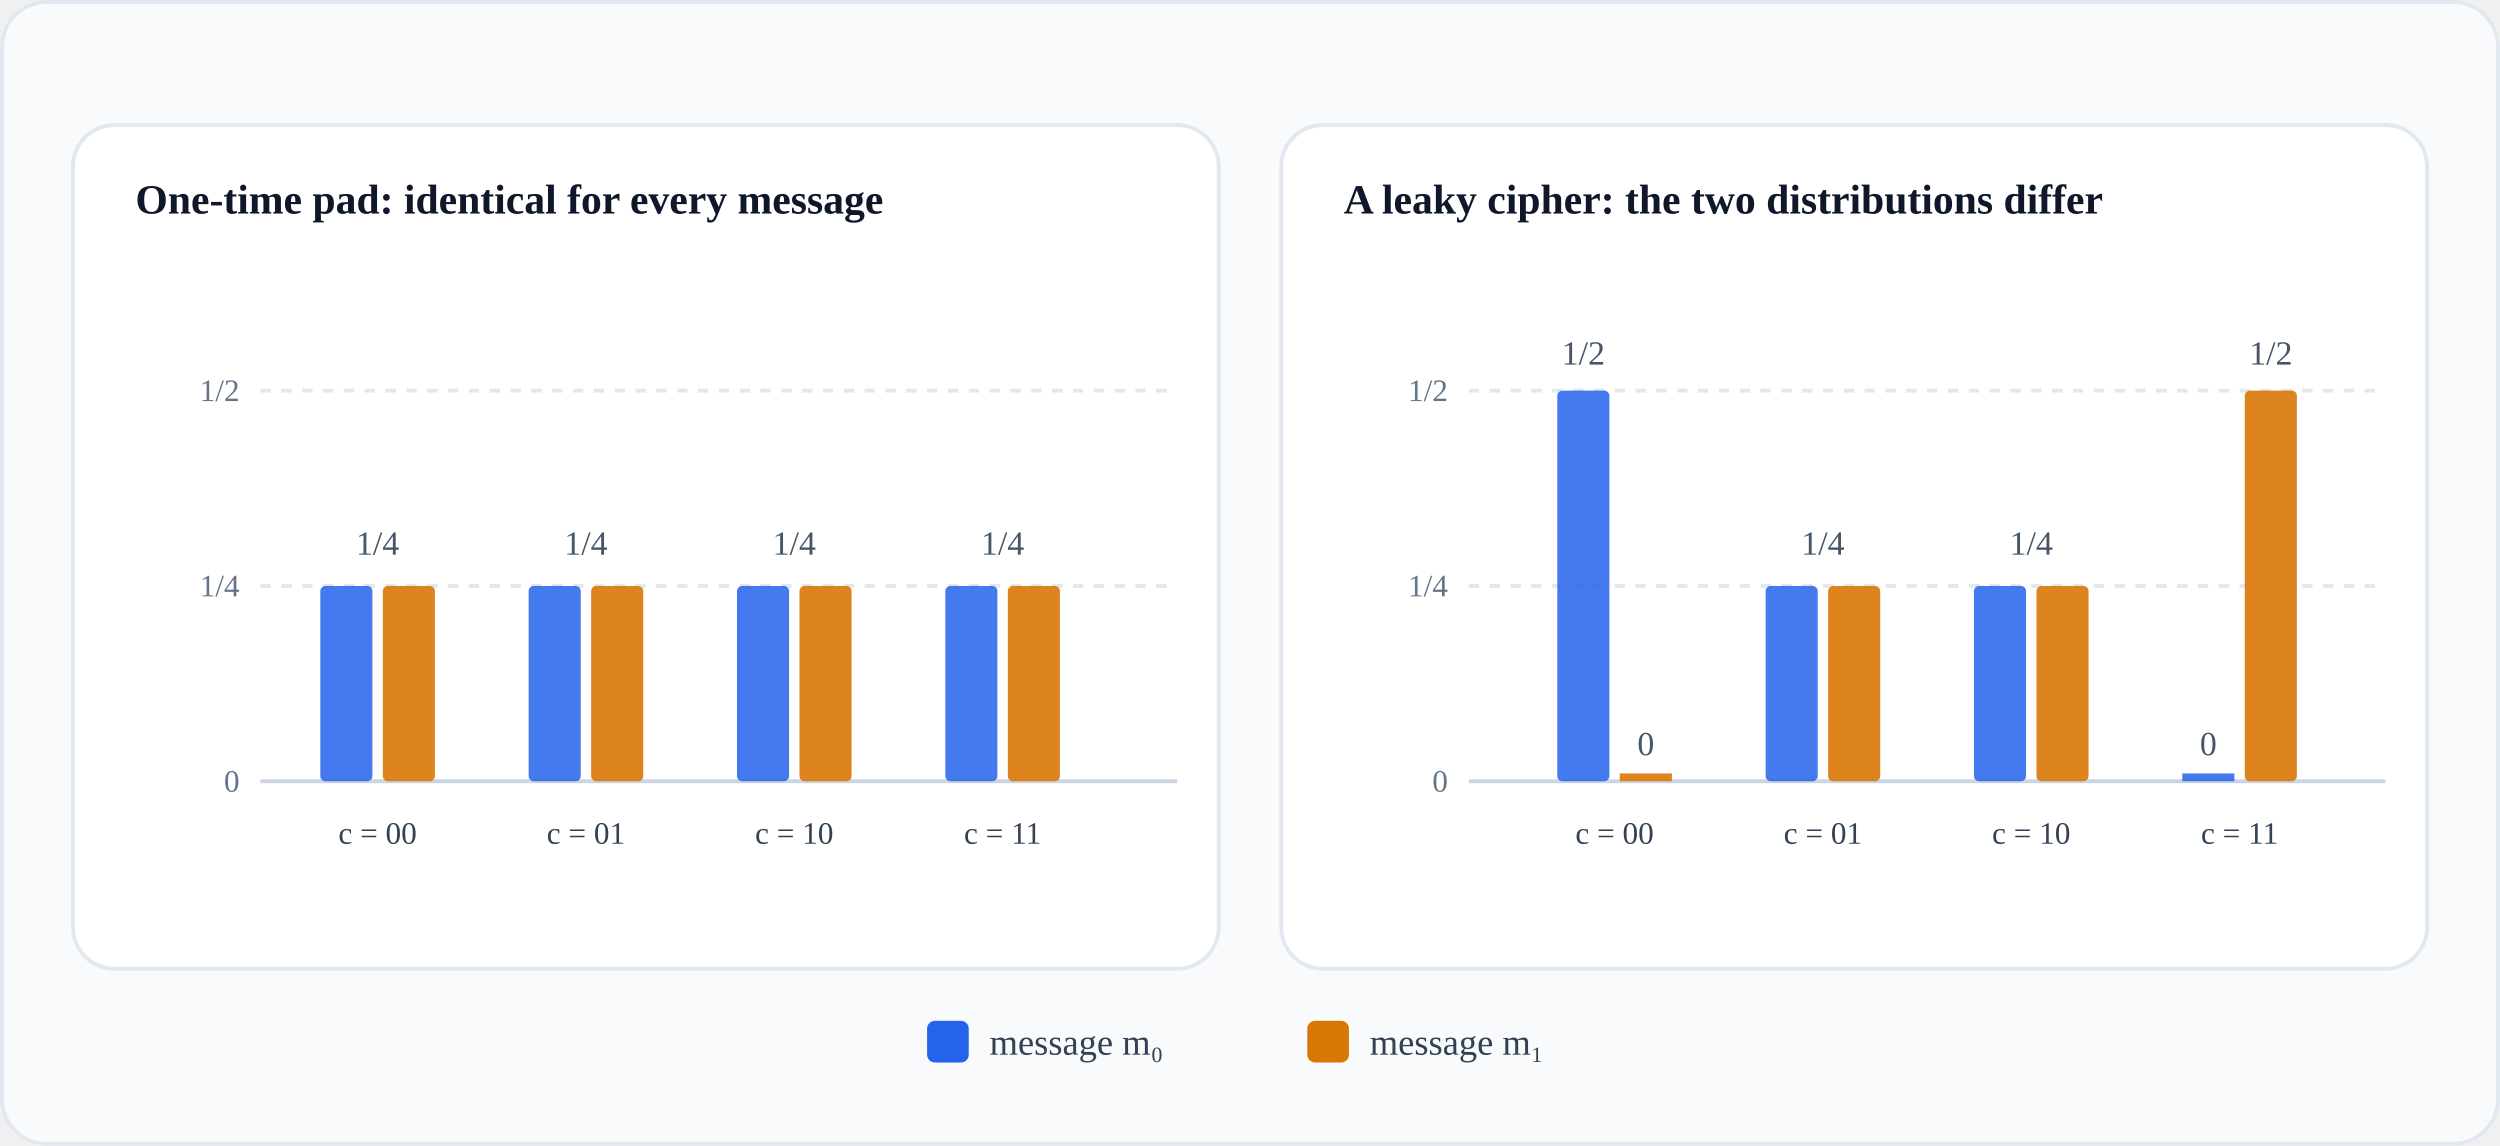
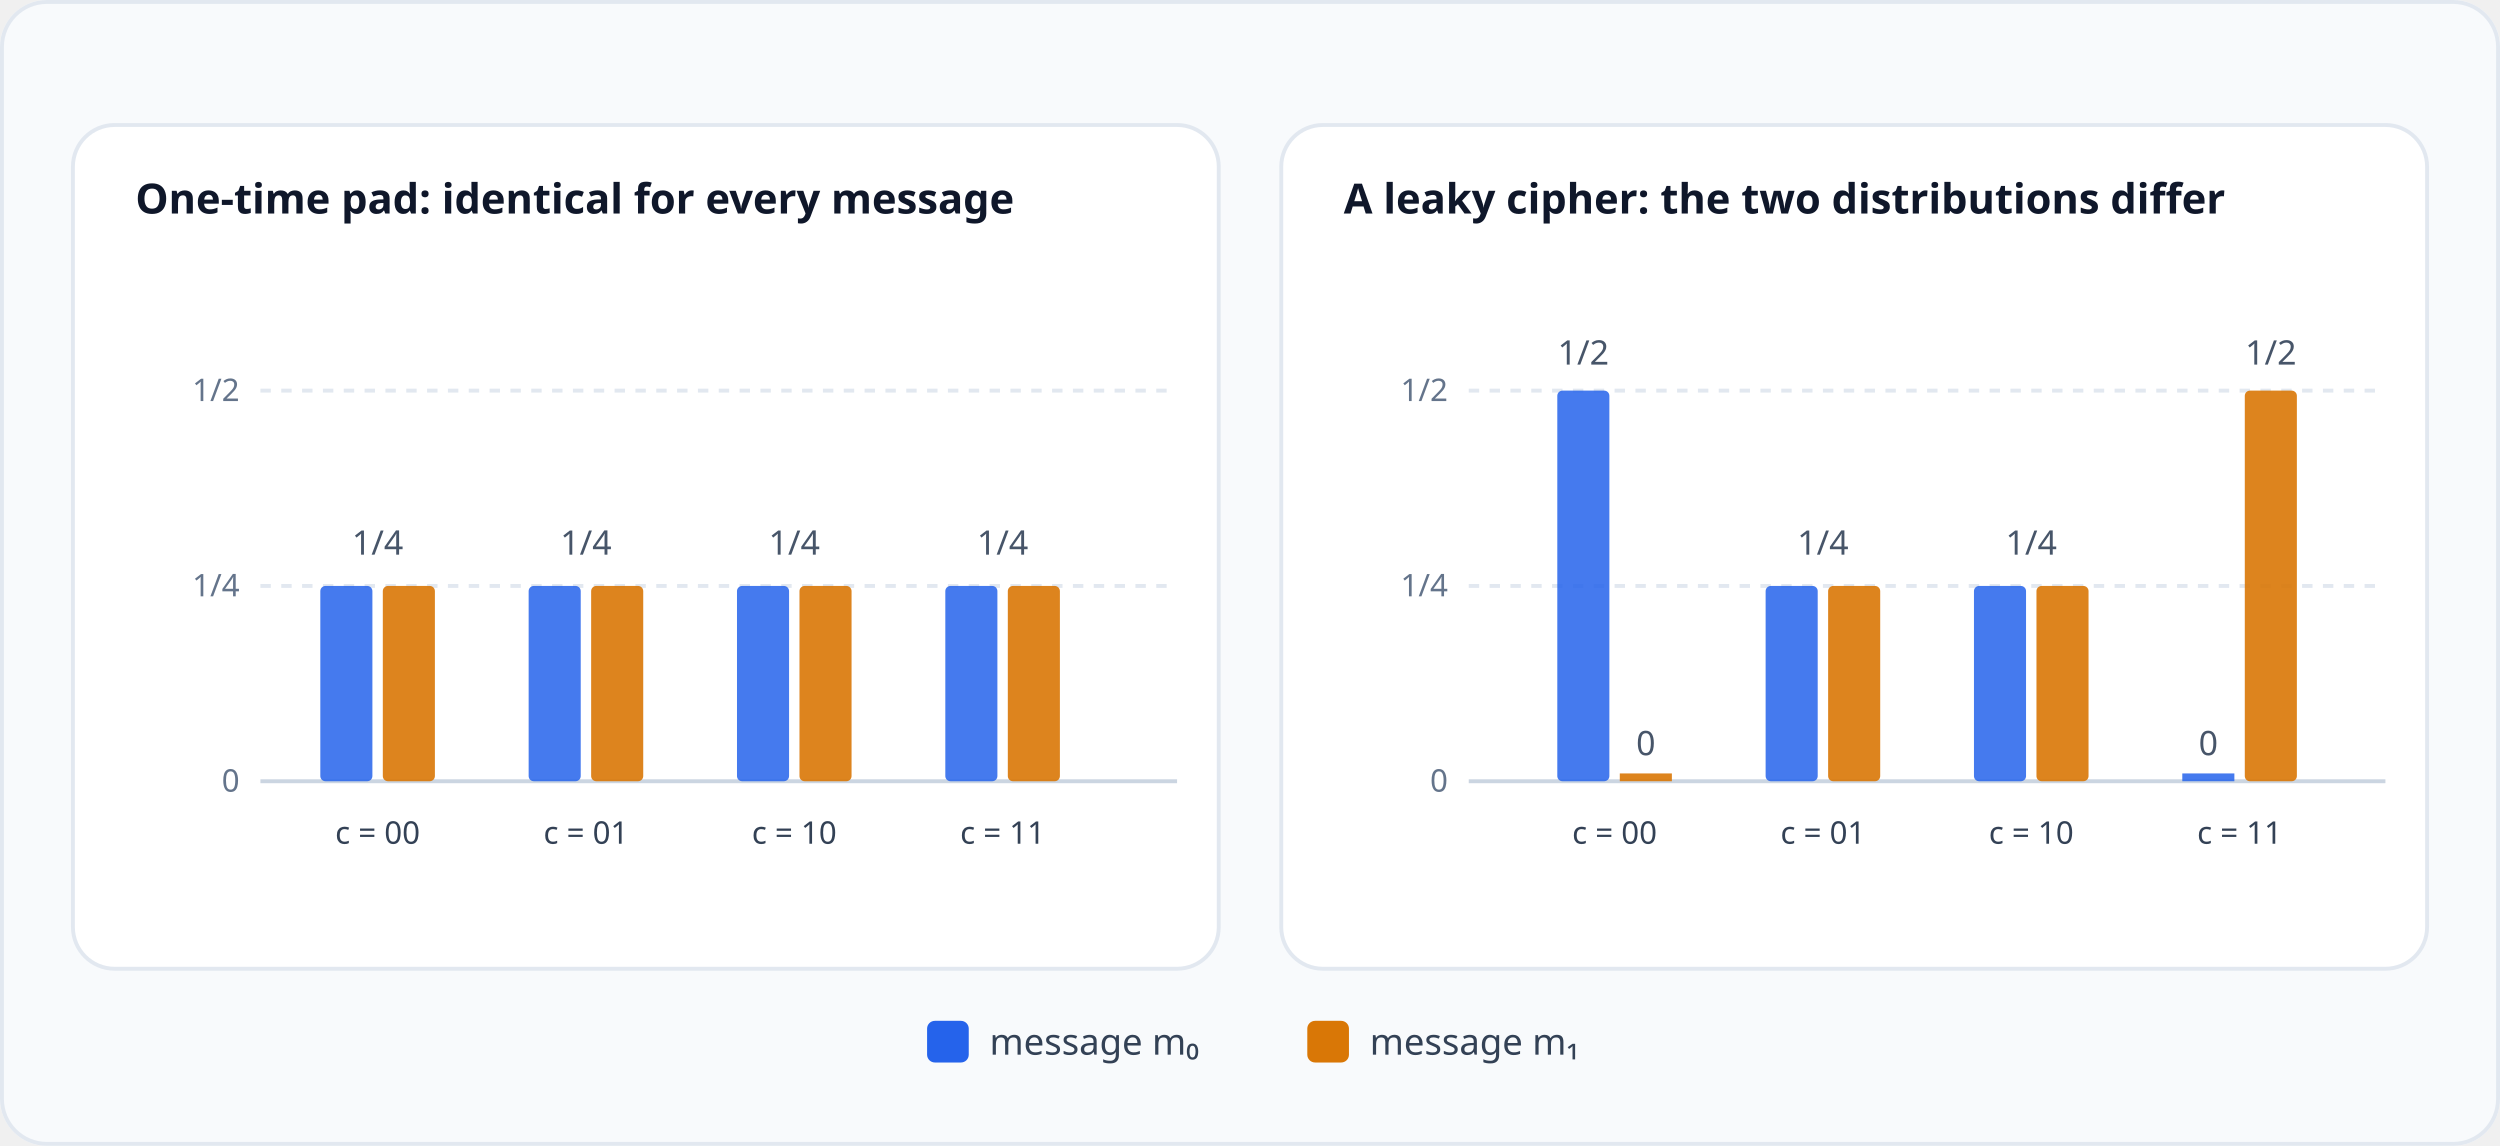
- <svg xmlns="http://www.w3.org/2000/svg" viewBox="0 0 960 440" width="960" height="440" role="img" aria-labelledby="t d">
+ <svg xmlns="http://www.w3.org/2000/svg" viewBox="0 0 960 440" width="960" height="440" font-family="sans-serif" role="img" aria-labelledby="t d">
  <rect width="960" height="440" rx="18" fill="#f8fafc" />
  <rect x="0.75" y="0.75" width="958.5" height="438.5" rx="17.25" fill="none" stroke="#e2e8f0" stroke-width="1.5" />
  <rect x="28" y="48" width="440" height="324" rx="16" fill="#ffffff" stroke="#e2e8f0" stroke-width="1.5" />
  <rect x="492" y="48" width="440" height="324" rx="16" fill="#ffffff" stroke="#e2e8f0" stroke-width="1.5" />
  <text x="52" y="82" font-size="16" font-weight="700" fill="#0f172a">One-time pad: identical for every message</text>
  <text x="516" y="82" font-size="16" font-weight="700" fill="#0f172a">A leaky cipher: the two distributions differ</text>
  <text x="92" y="154" font-size="12" fill="#64748b" text-anchor="end">1/2</text>
  <text x="92" y="229" font-size="12" fill="#64748b" text-anchor="end">1/4</text>
  <text x="92" y="304" font-size="12" fill="#64748b" text-anchor="end">0</text>
  <text x="556" y="154" font-size="12" fill="#64748b" text-anchor="end">1/2</text>
  <text x="556" y="229" font-size="12" fill="#64748b" text-anchor="end">1/4</text>
  <text x="556" y="304" font-size="12" fill="#64748b" text-anchor="end">0</text>
  <line x1="100" y1="150" x2="452" y2="150" stroke="#e2e8f0" stroke-width="1.5" stroke-dasharray="4 4" />
  <line x1="100" y1="225" x2="452" y2="225" stroke="#e2e8f0" stroke-width="1.5" stroke-dasharray="4 4" />
  <line x1="100" y1="300" x2="452" y2="300" stroke="#cbd5e1" stroke-width="1.5" />
  <line x1="564" y1="150" x2="916" y2="150" stroke="#e2e8f0" stroke-width="1.5" stroke-dasharray="4 4" />
  <line x1="564" y1="225" x2="916" y2="225" stroke="#e2e8f0" stroke-width="1.5" stroke-dasharray="4 4" />
  <line x1="564" y1="300" x2="916" y2="300" stroke="#cbd5e1" stroke-width="1.5" />
  <rect x="123" y="225" width="20" height="75" rx="2" fill="#2563eb" fill-opacity="0.85" />
  <rect x="147" y="225" width="20" height="75" rx="2" fill="#d97706" fill-opacity="0.9" />
  <rect x="203" y="225" width="20" height="75" rx="2" fill="#2563eb" fill-opacity="0.85" />
  <rect x="227" y="225" width="20" height="75" rx="2" fill="#d97706" fill-opacity="0.9" />
  <rect x="283" y="225" width="20" height="75" rx="2" fill="#2563eb" fill-opacity="0.85" />
  <rect x="307" y="225" width="20" height="75" rx="2" fill="#d97706" fill-opacity="0.9" />
  <rect x="363" y="225" width="20" height="75" rx="2" fill="#2563eb" fill-opacity="0.85" />
  <rect x="387" y="225" width="20" height="75" rx="2" fill="#d97706" fill-opacity="0.9" />
  <text x="145" y="213" font-size="13" fill="#475569" text-anchor="middle">1/4</text>
  <text x="225" y="213" font-size="13" fill="#475569" text-anchor="middle">1/4</text>
  <text x="305" y="213" font-size="13" fill="#475569" text-anchor="middle">1/4</text>
  <text x="385" y="213" font-size="13" fill="#475569" text-anchor="middle">1/4</text>
  <rect x="598" y="150" width="20" height="150" rx="2" fill="#2563eb" fill-opacity="0.85" />
  <rect x="622" y="297" width="20" height="3" fill="#d97706" fill-opacity="0.9" />
  <rect x="678" y="225" width="20" height="75" rx="2" fill="#2563eb" fill-opacity="0.85" />
  <rect x="702" y="225" width="20" height="75" rx="2" fill="#d97706" fill-opacity="0.9" />
  <rect x="758" y="225" width="20" height="75" rx="2" fill="#2563eb" fill-opacity="0.85" />
  <rect x="782" y="225" width="20" height="75" rx="2" fill="#d97706" fill-opacity="0.9" />
  <rect x="838" y="297" width="20" height="3" fill="#2563eb" fill-opacity="0.85" />
  <rect x="862" y="150" width="20" height="150" rx="2" fill="#d97706" fill-opacity="0.9" />
  <text x="608" y="140" font-size="13" fill="#475569" text-anchor="middle">1/2</text>
  <text x="632" y="290" font-size="13" fill="#475569" text-anchor="middle">0</text>
  <text x="700" y="213" font-size="13" fill="#475569" text-anchor="middle">1/4</text>
  <text x="780" y="213" font-size="13" fill="#475569" text-anchor="middle">1/4</text>
  <text x="848" y="290" font-size="13" fill="#475569" text-anchor="middle">0</text>
  <text x="872" y="140" font-size="13" fill="#475569" text-anchor="middle">1/2</text>
  <text x="145" y="324" font-size="12" fill="#334155" text-anchor="middle">c = 00</text>
  <text x="225" y="324" font-size="12" fill="#334155" text-anchor="middle">c = 01</text>
  <text x="305" y="324" font-size="12" fill="#334155" text-anchor="middle">c = 10</text>
  <text x="385" y="324" font-size="12" fill="#334155" text-anchor="middle">c = 11</text>
  <text x="620" y="324" font-size="12" fill="#334155" text-anchor="middle">c = 00</text>
  <text x="700" y="324" font-size="12" fill="#334155" text-anchor="middle">c = 01</text>
  <text x="780" y="324" font-size="12" fill="#334155" text-anchor="middle">c = 10</text>
  <text x="860" y="324" font-size="12" fill="#334155" text-anchor="middle">c = 11</text>
  <rect x="356" y="392" width="16" height="16" rx="3" fill="#2563eb" />
  <text x="380" y="405" font-size="14" fill="#334155">message m₀</text>
  <rect x="502" y="392" width="16" height="16" rx="3" fill="#d97706" />
  <text x="526" y="405" font-size="14" fill="#334155">message m₁</text>
</svg>
